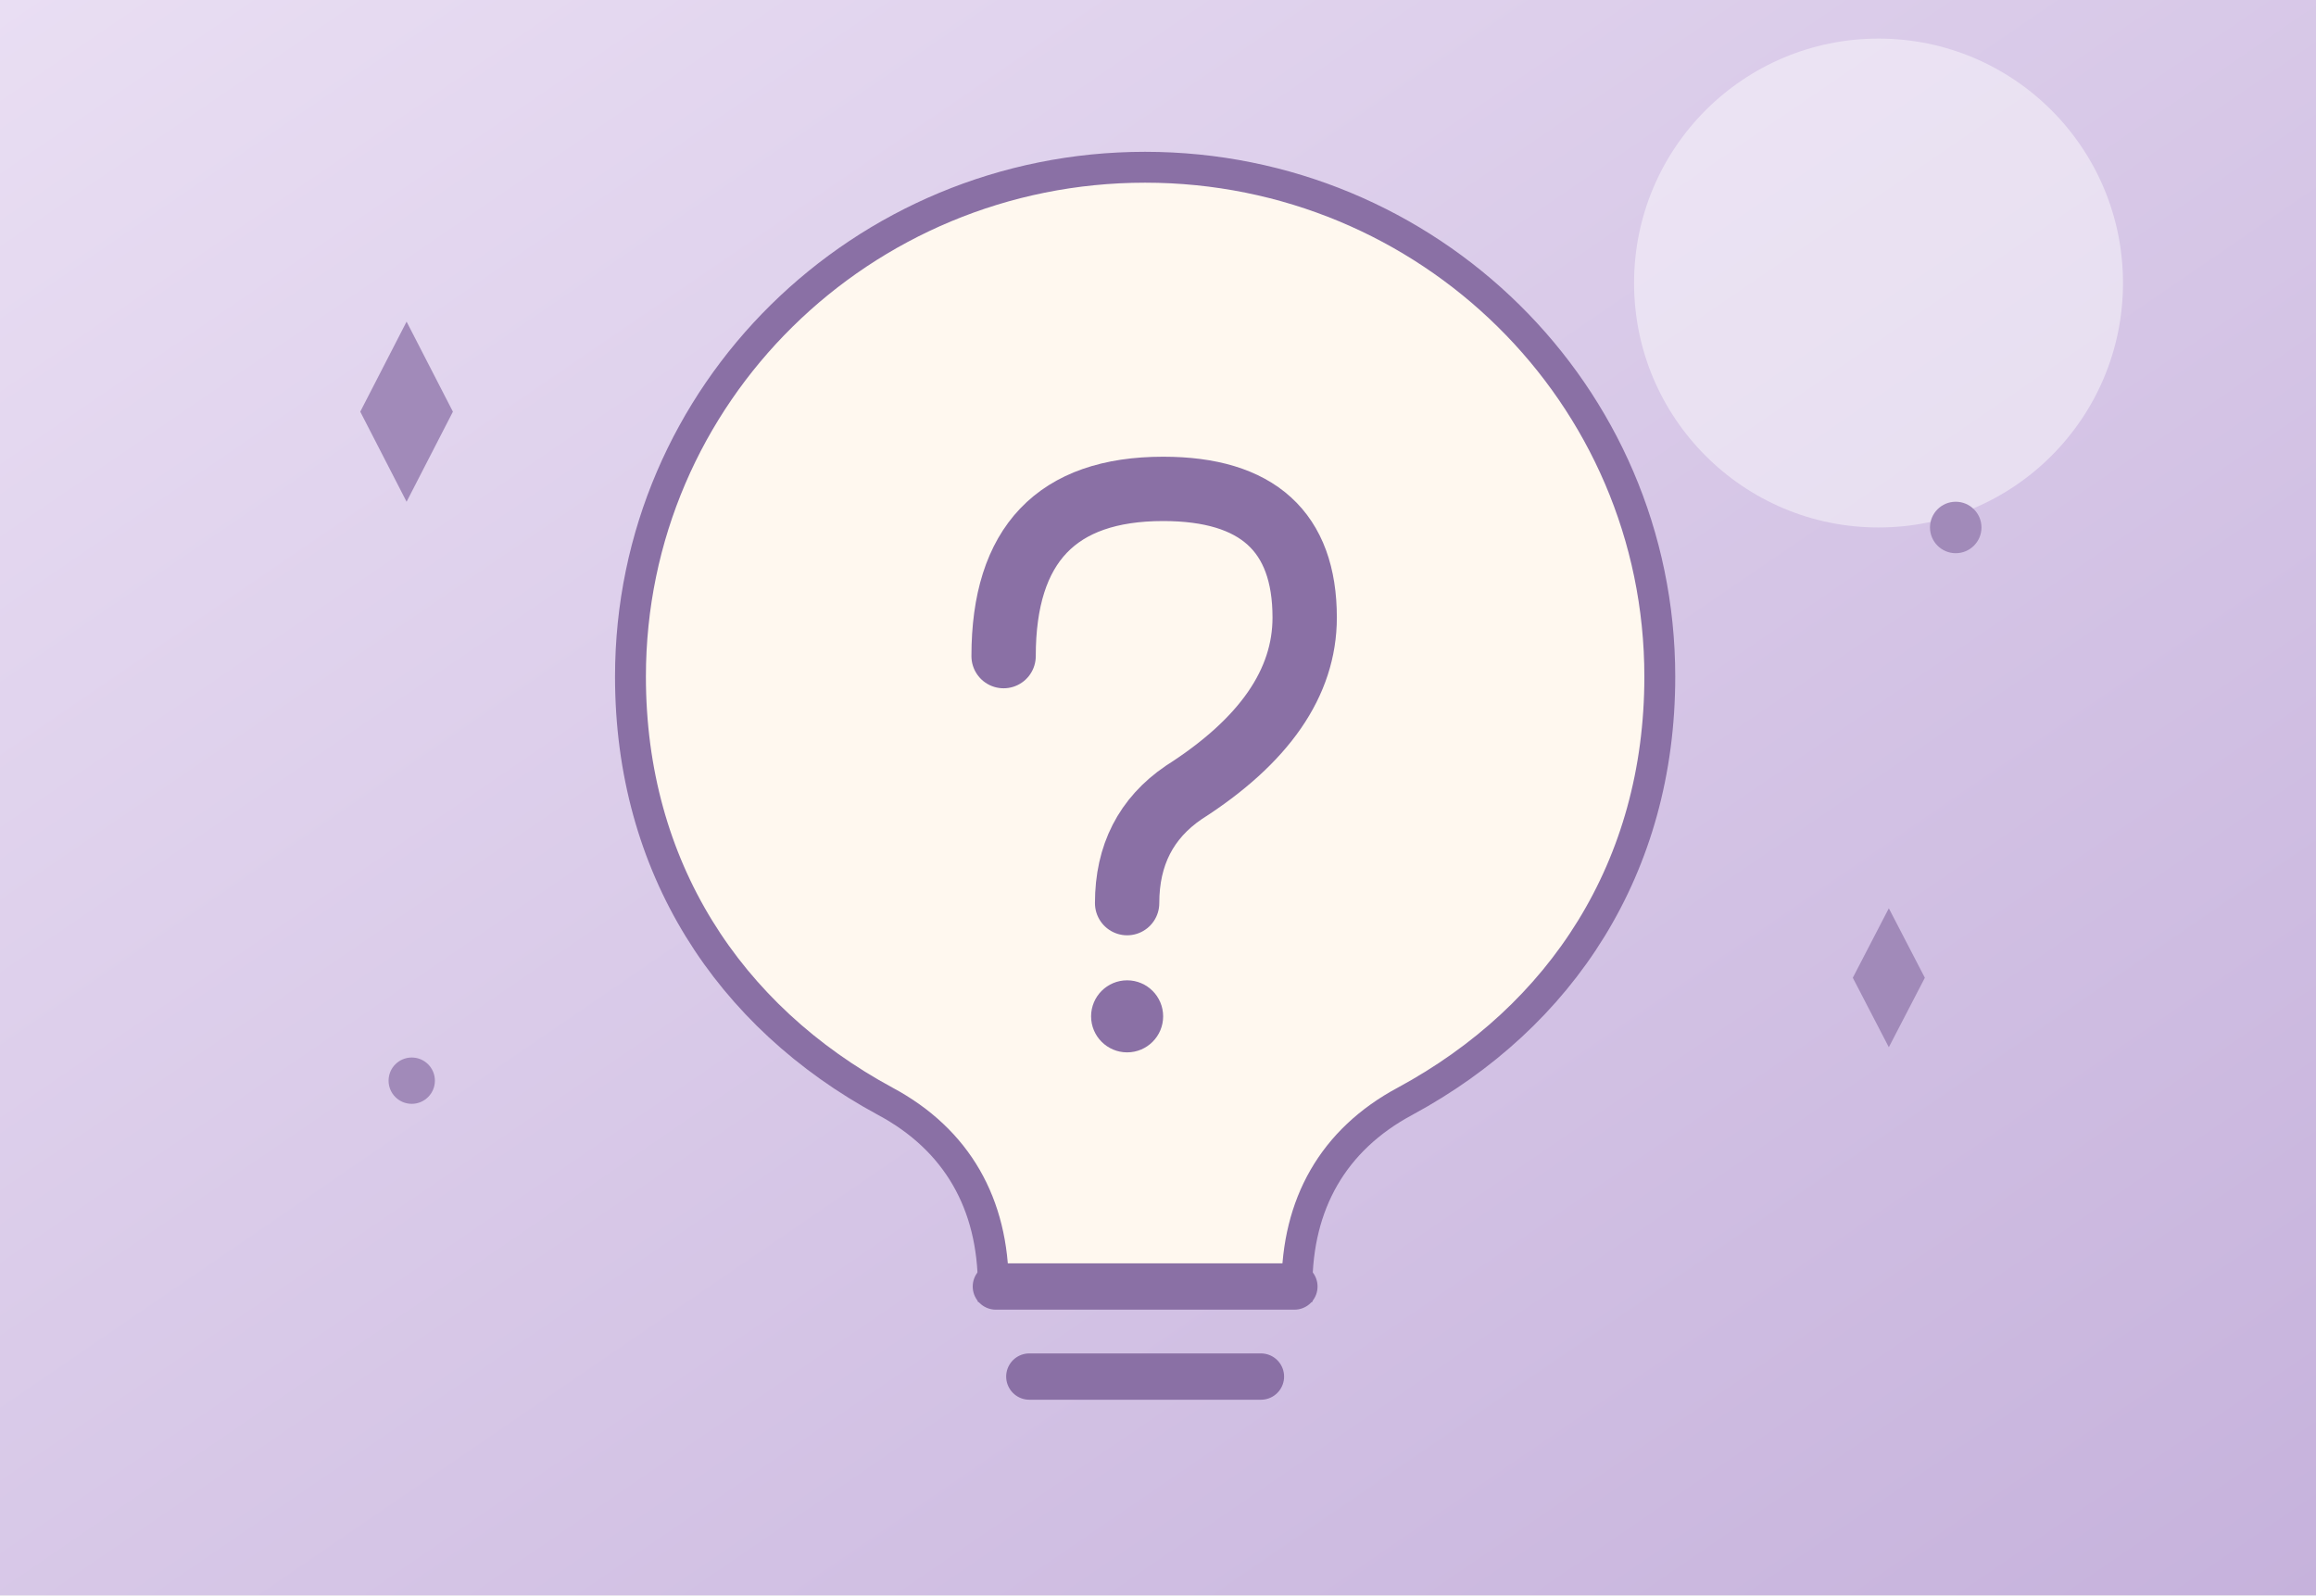
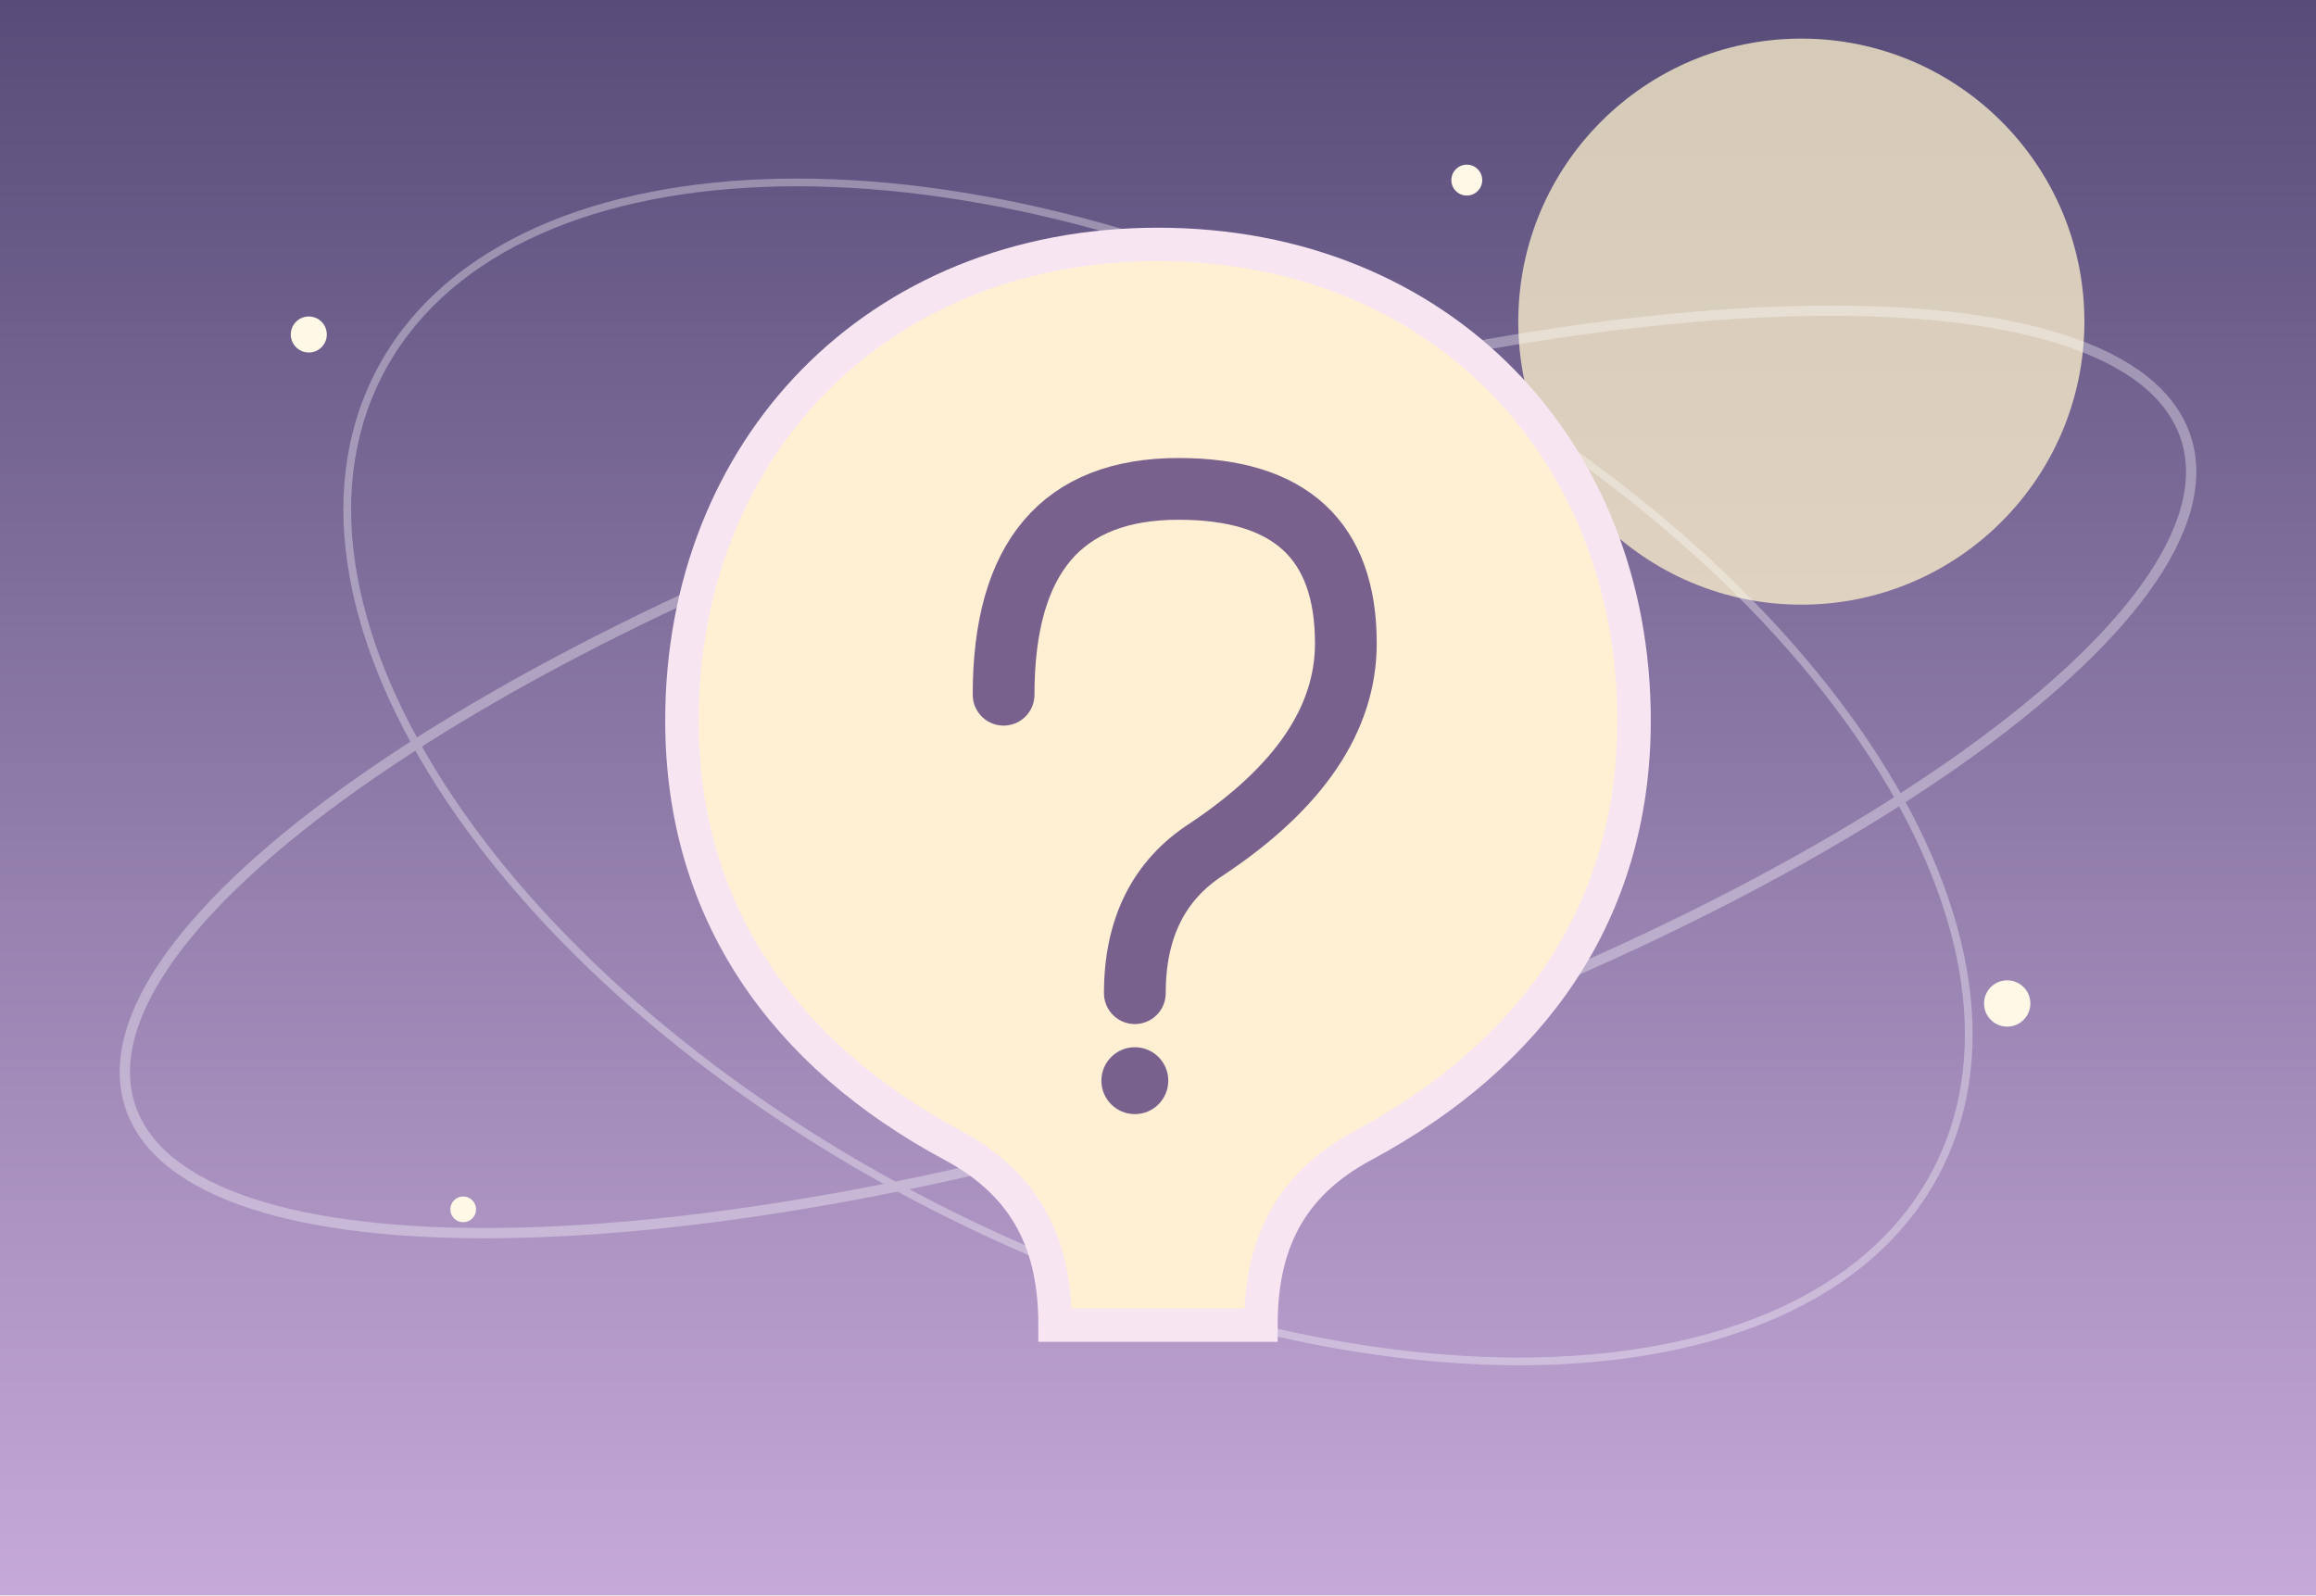
<svg xmlns="http://www.w3.org/2000/svg" viewBox="0 0 900 620">
  <defs>
-     <linearGradient id="g" x2="1" y2="1">
-       <stop stop-color="#e9def3" />
-       <stop offset="1" stop-color="#c6b2dc" />
+     <linearGradient id="sky" x2="0" y2="1">
+       <stop stop-color="#574c79" />
+       <stop offset="1" stop-color="#c6a9d8" />
    </linearGradient>
  </defs>
-   <rect width="900" height="620" fill="url(#g)" />
-   <circle cx="730" cy="110" r="95" fill="#fff" opacity=".45" />
-   <g transform="translate(245 65)">
-     <path d="M200 0C90 0 0 88 0 198c0 74 38 132 99 165 28 15 42 40 42 72h118c0-32 14-57 42-72 61-33 99-91 99-165C400 88 310 0 200 0Z" fill="#fff8ef" stroke="#8a70a5" stroke-width="12" />
-     <path d="M142 435H258M155 470H245" stroke="#8a70a5" stroke-width="18" stroke-linecap="round" />
-     <path d="M145 190q0-65 62-65 55 0 55 50 0 38-47 68-22 15-22 43" fill="none" stroke="#8a70a5" stroke-width="25" stroke-linecap="round" />
-     <circle cx="193" cy="330" r="14" fill="#8a70a5" />
+   <rect width="900" height="620" fill="url(#sky)" />
+   <circle cx="700" cy="125" r="110" fill="#fff3cc" opacity=".75" />
+   <g fill="none" stroke="#fff" opacity=".34">
+     <ellipse cx="450" cy="300" rx="420" ry="130" transform="rotate(-18 450 300)" stroke-width="4" />
+     <ellipse cx="450" cy="300" rx="340" ry="190" transform="rotate(27 450 300)" stroke-width="3" />
  </g>
-   <g fill="#a18ab9">
-     <path d="M140 160l18-35 18 35-18 35Z" />
-     <path d="M720 380l14-27 14 27-14 27Z" />
-     <circle cx="160" cy="420" r="9" />
-     <circle cx="760" cy="205" r="10" />
+   <path d="M450 95C340 95 265 175 265 280c0 75 40 130 105 165 30 16 40 40 40 70h80c0-30 10-54 40-70 65-35 105-90 105-165C635 175 560 95 450 95Z" fill="#fff0d4" stroke="#f8e5f2" stroke-width="13" />
+   <path d="M390 270q0-80 68-80 65 0 65 60 0 44-54 80-28 18-28 56" fill="none" stroke="#79618e" stroke-width="24" stroke-linecap="round" />
+   <circle cx="441" cy="420" r="13" fill="#79618e" />
+   <g fill="#fff8e7">
+     <circle cx="120" cy="130" r="7" />
+     <circle cx="780" cy="390" r="9" />
+     <circle cx="180" cy="470" r="5" />
+     <circle cx="570" cy="70" r="6" />
  </g>
</svg>
